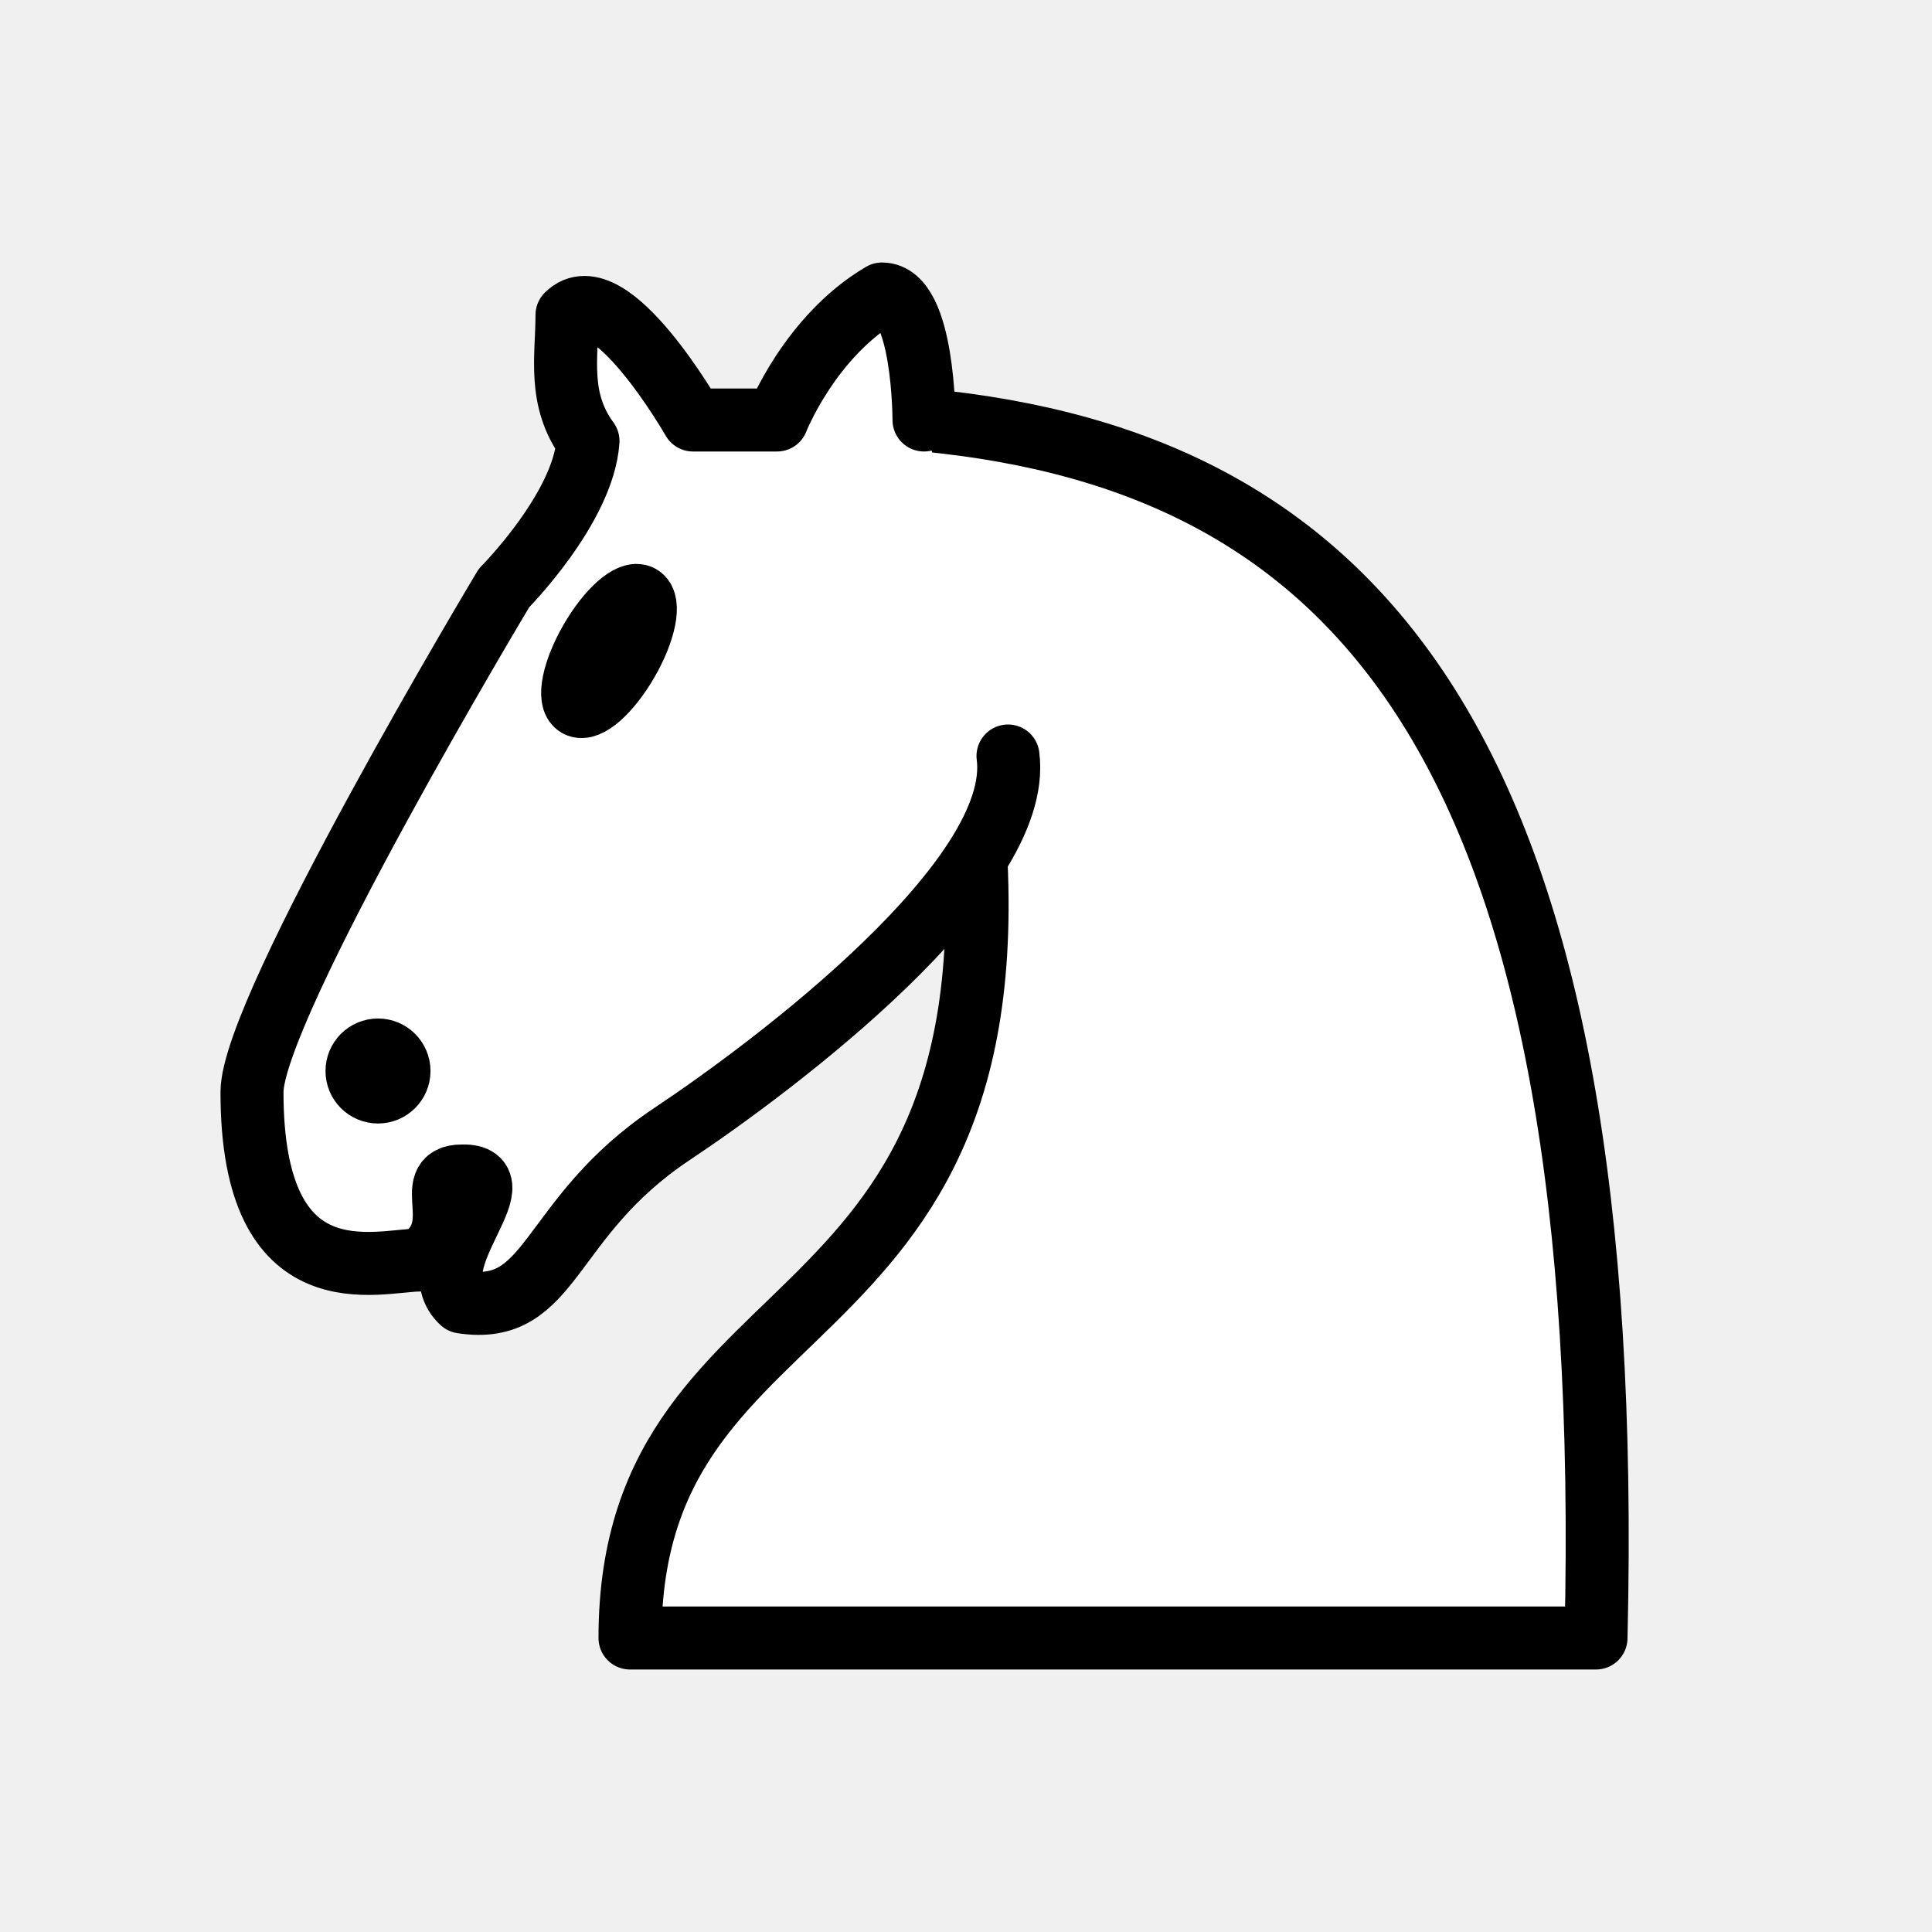
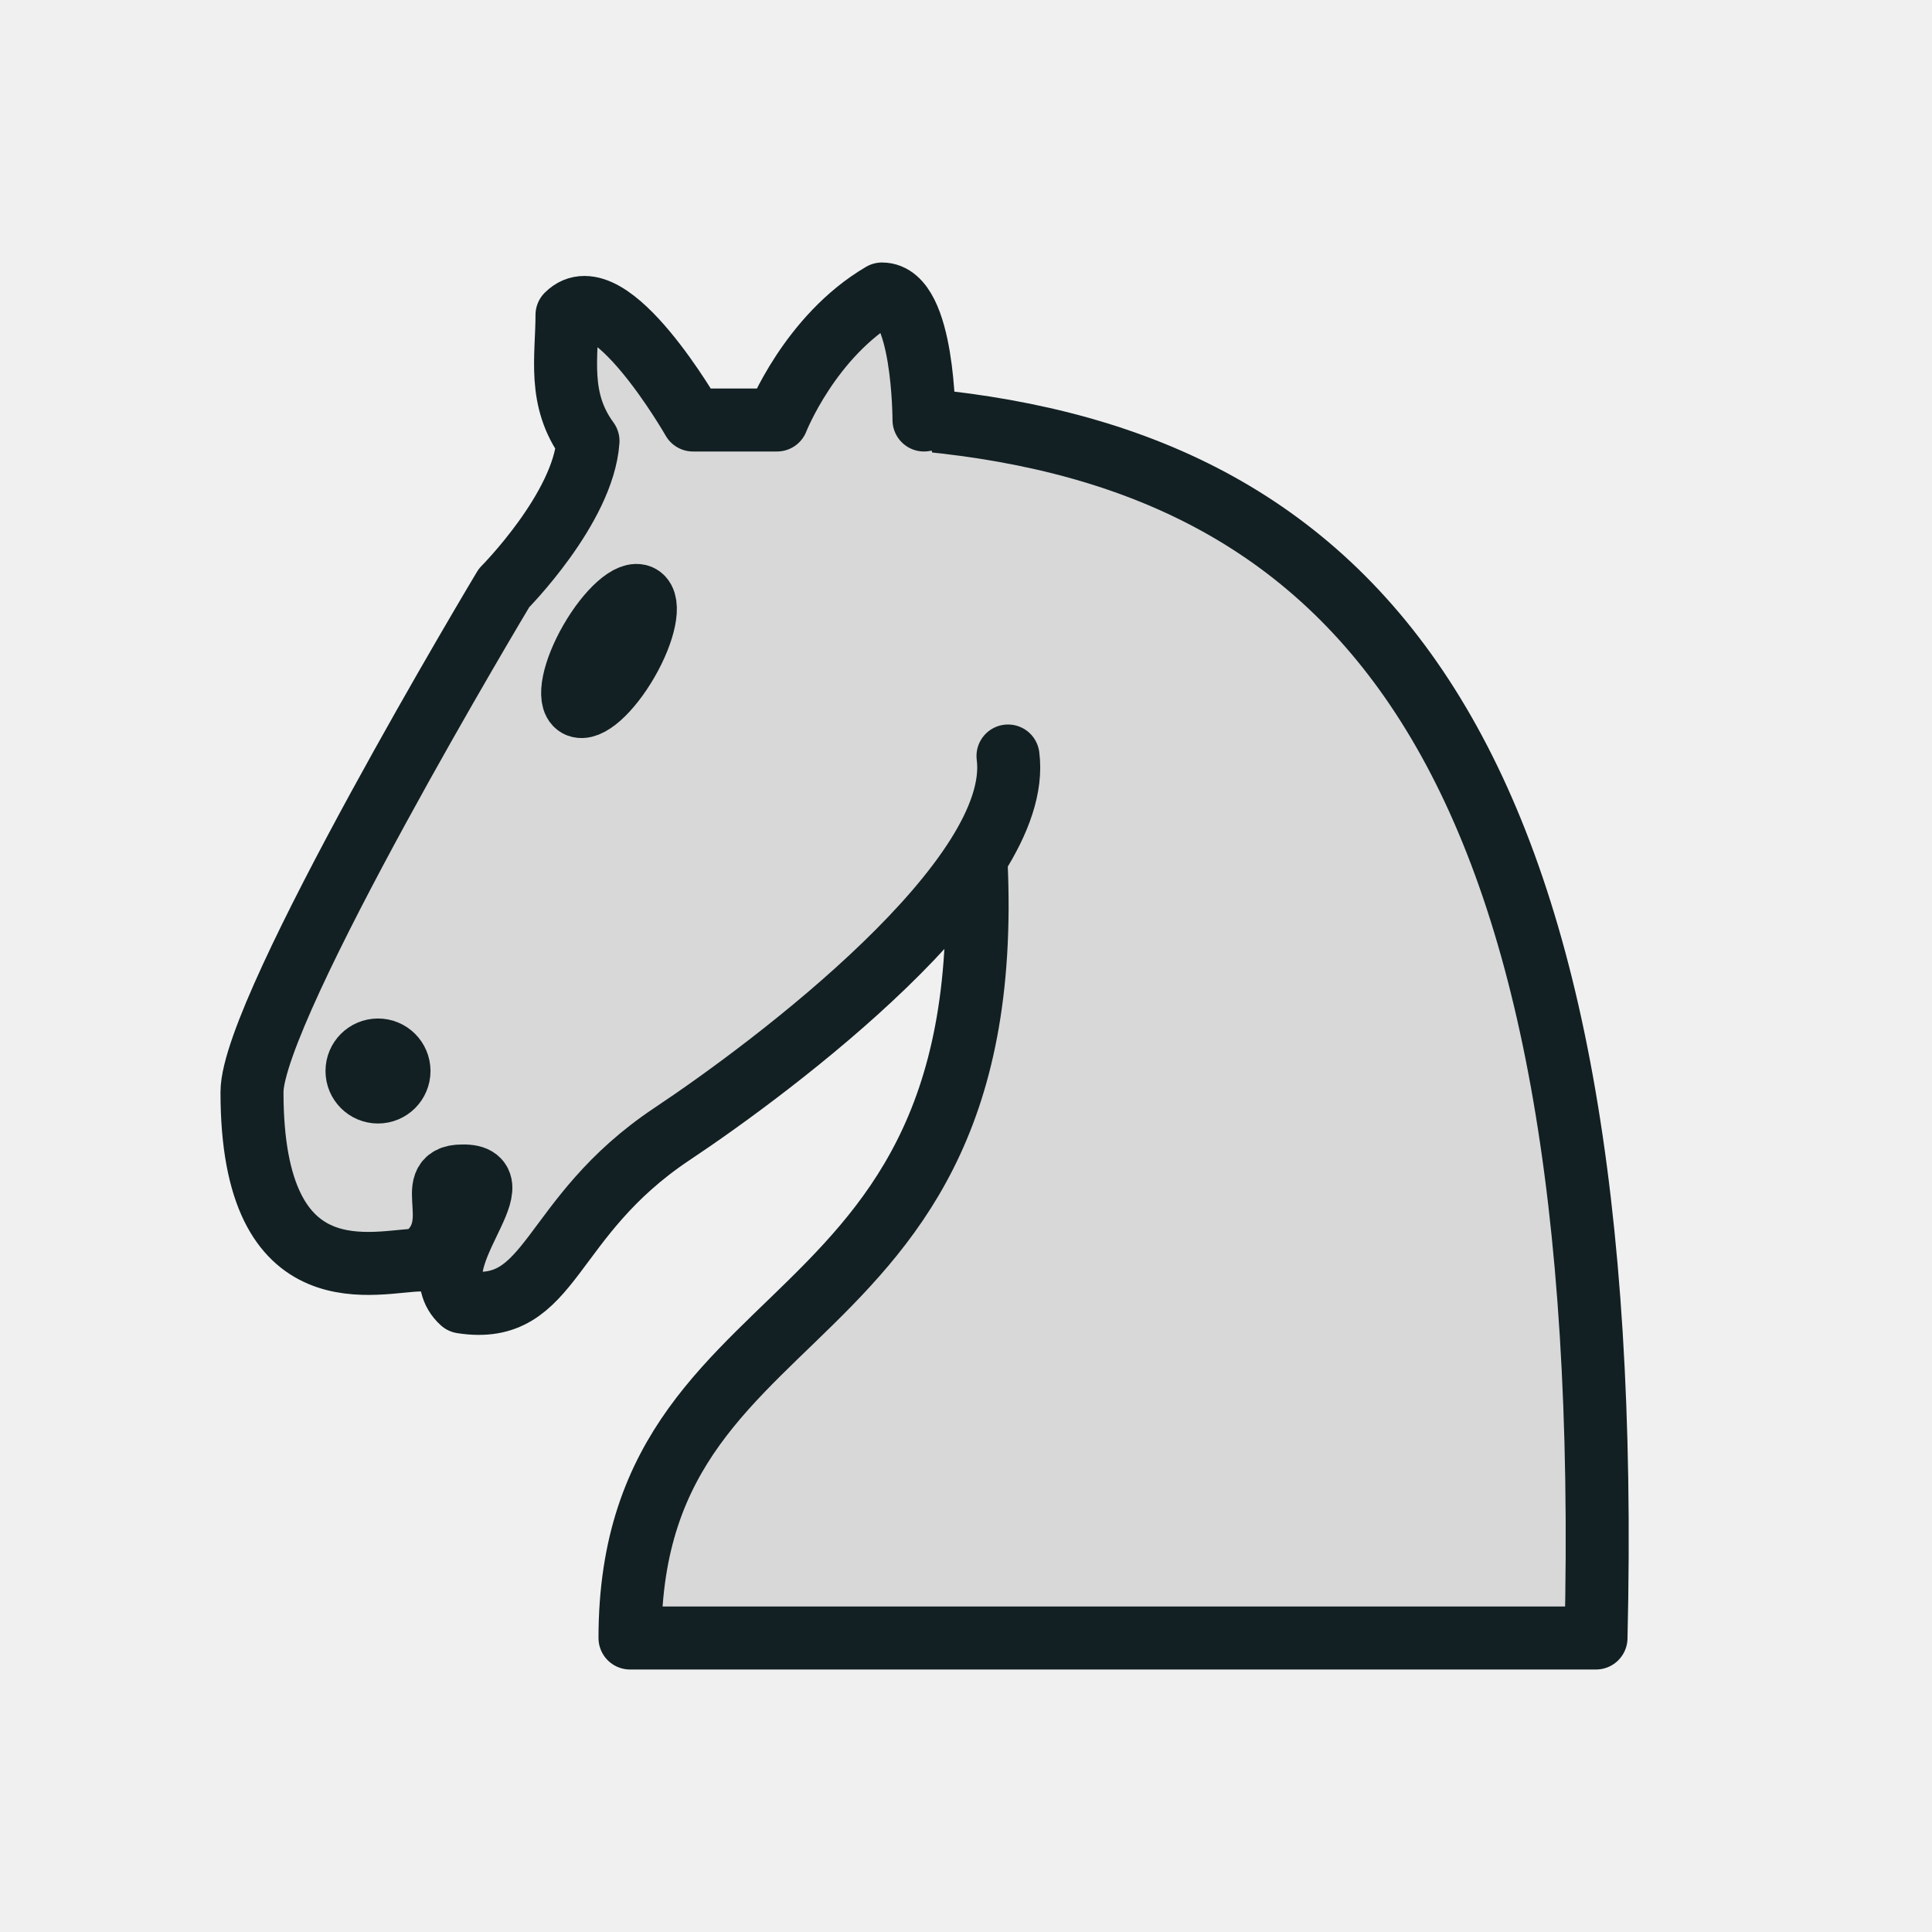
<svg xmlns="http://www.w3.org/2000/svg" viewBox="0 0 46 46" version="1.1" width="45" height="45">
-   <g style="opacity:1; fill:none; fill-opacity:1; fill-rule:evenodd; stroke:#000000; stroke-width:1.5; stroke-linecap:round;stroke-linejoin:round;stroke-miterlimit:4; stroke-dasharray:none; stroke-opacity:1;">
-     <path d="M 22,10 C 32.5,11 38.5,18 38,39 L 15,39 C 15,30 25,32.5 23,18" style="fill:#ffffff; stroke:#000000;" />
-     <path d="M 24,18 C 24.38,20.91 18.45,25.37 16,27 C 13,29 13.18,31.34 11,31 C 9.958,30.06 12.41,27.96 11,28 C 10,28 11.19,29.23 10,30 C 9,30 5.997,31 6,26 C 6,24 12,14 12,14 C 12,14 13.89,12.1 14,10.5 C 13.27,9.506 13.5,8.5 13.5,7.5 C 14.5,6.5 16.5,10 16.5,10 L 18.5,10 C 18.5,10 19.28,8.008 21,7 C 22,7 22,10 22,10" style="fill:#ffffff; stroke:#000000;" />
-     <path d="M 9.5 25.5 A 0.5 0.5 0 1 1 8.5,25.5 A 0.5 0.5 0 1 1 9.5 25.5 z" style="fill:#000000; stroke:#000000;" />
-     <path d="M 15 15.5 A 0.5 1.5 0 1 1  14,15.5 A 0.5 1.5 0 1 1  15 15.5 z" transform="matrix(0.866,0.5,-0.5,0.866,9.693,-5.173)" style="fill:#000000; stroke:#000000;" />
+   <g style="opacity:1; fill:none; fill-opacity:1; fill-rule:evenodd; stroke:#122023; stroke-width:1.5; stroke-linecap:round;stroke-linejoin:round;stroke-miterlimit:4; stroke-dasharray:none; stroke-opacity:1;">
+     <path d="M 22,10 C 32.5,11 38.5,18 38,39 L 15,39 C 15,30 25,32.5 23,18" style="fill:#d8d8d8; stroke:#122023;" />
+     <path d="M 24,18 C 24.38,20.91 18.45,25.37 16,27 C 13,29 13.18,31.34 11,31 C 9.958,30.06 12.41,27.96 11,28 C 10,28 11.19,29.23 10,30 C 9,30 5.997,31 6,26 C 6,24 12,14 12,14 C 12,14 13.89,12.1 14,10.5 C 13.27,9.506 13.5,8.5 13.5,7.5 C 14.5,6.5 16.5,10 16.5,10 L 18.5,10 C 18.5,10 19.28,8.008 21,7 C 22,7 22,10 22,10" style="fill:#d8d8d8; stroke:#122023;" />
+     <path d="M 9.5 25.5 A 0.5 0.5 0 1 1 8.5,25.5 A 0.5 0.5 0 1 1 9.5 25.5 z" style="fill:#122023; stroke:#122023;" />
+     <path d="M 15 15.5 A 0.5 1.5 0 1 1  14,15.5 A 0.5 1.5 0 1 1  15 15.5 z" transform="matrix(0.866,0.5,-0.5,0.866,9.693,-5.173)" style="fill:#122023; stroke:#122023;" />
  </g>
</svg>
